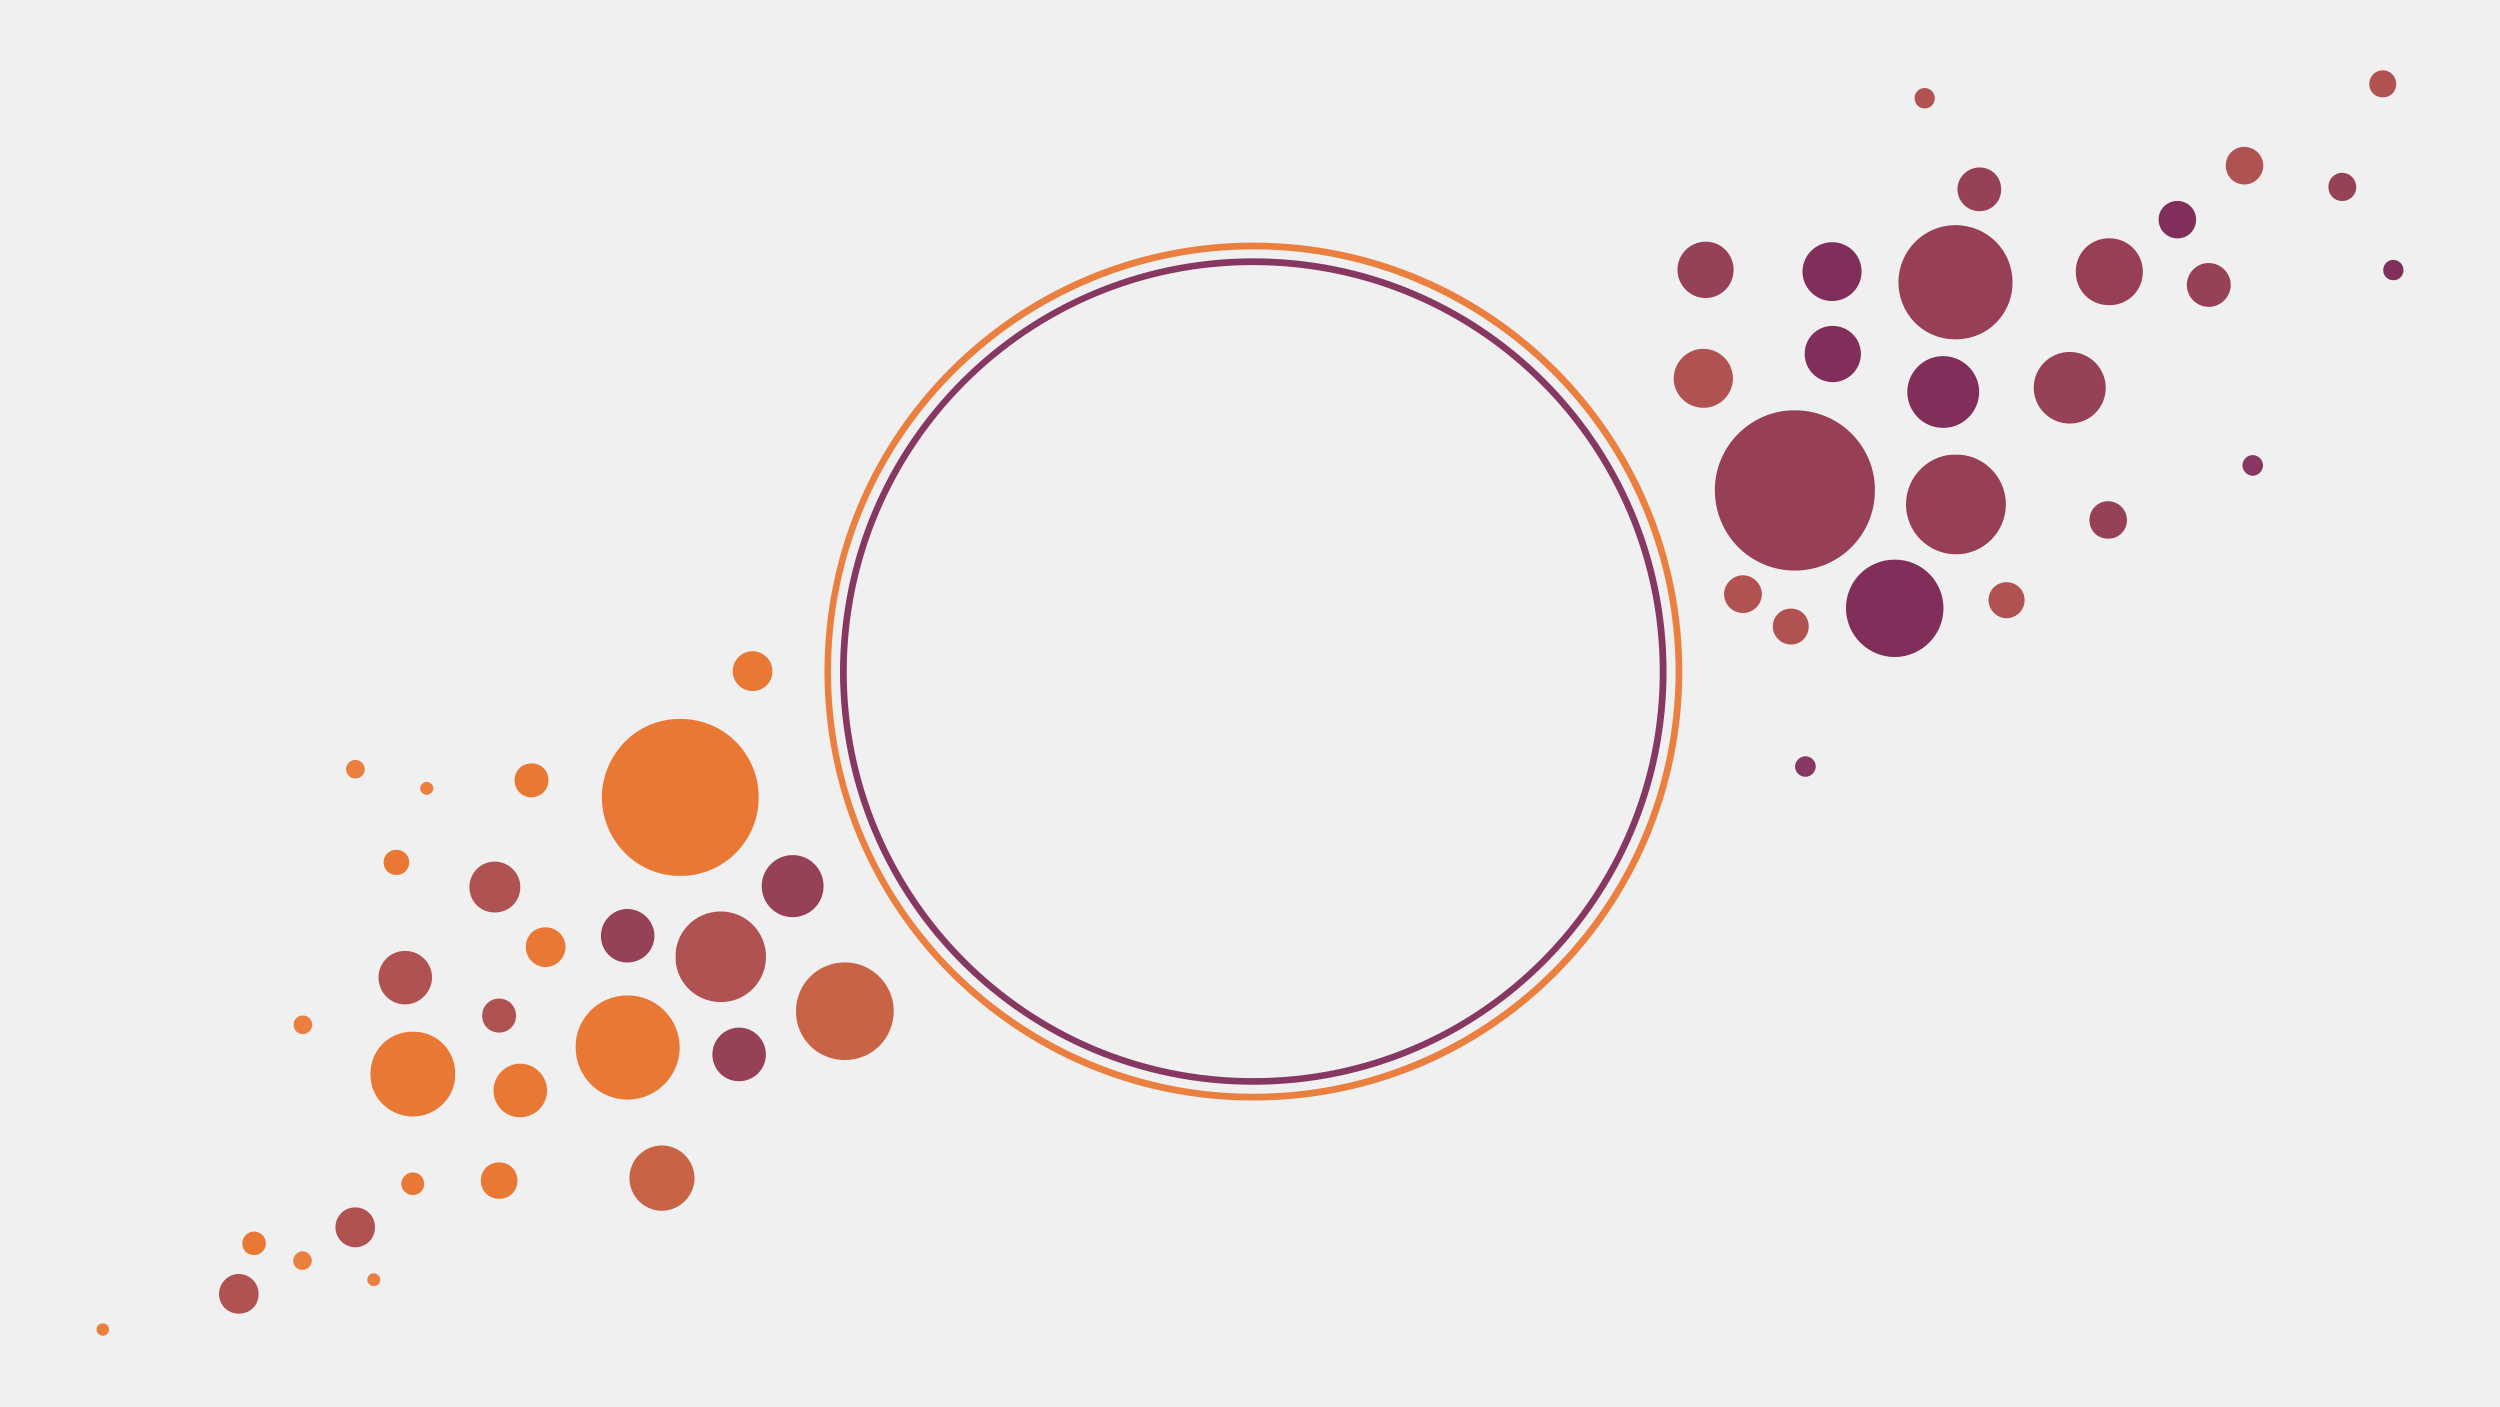
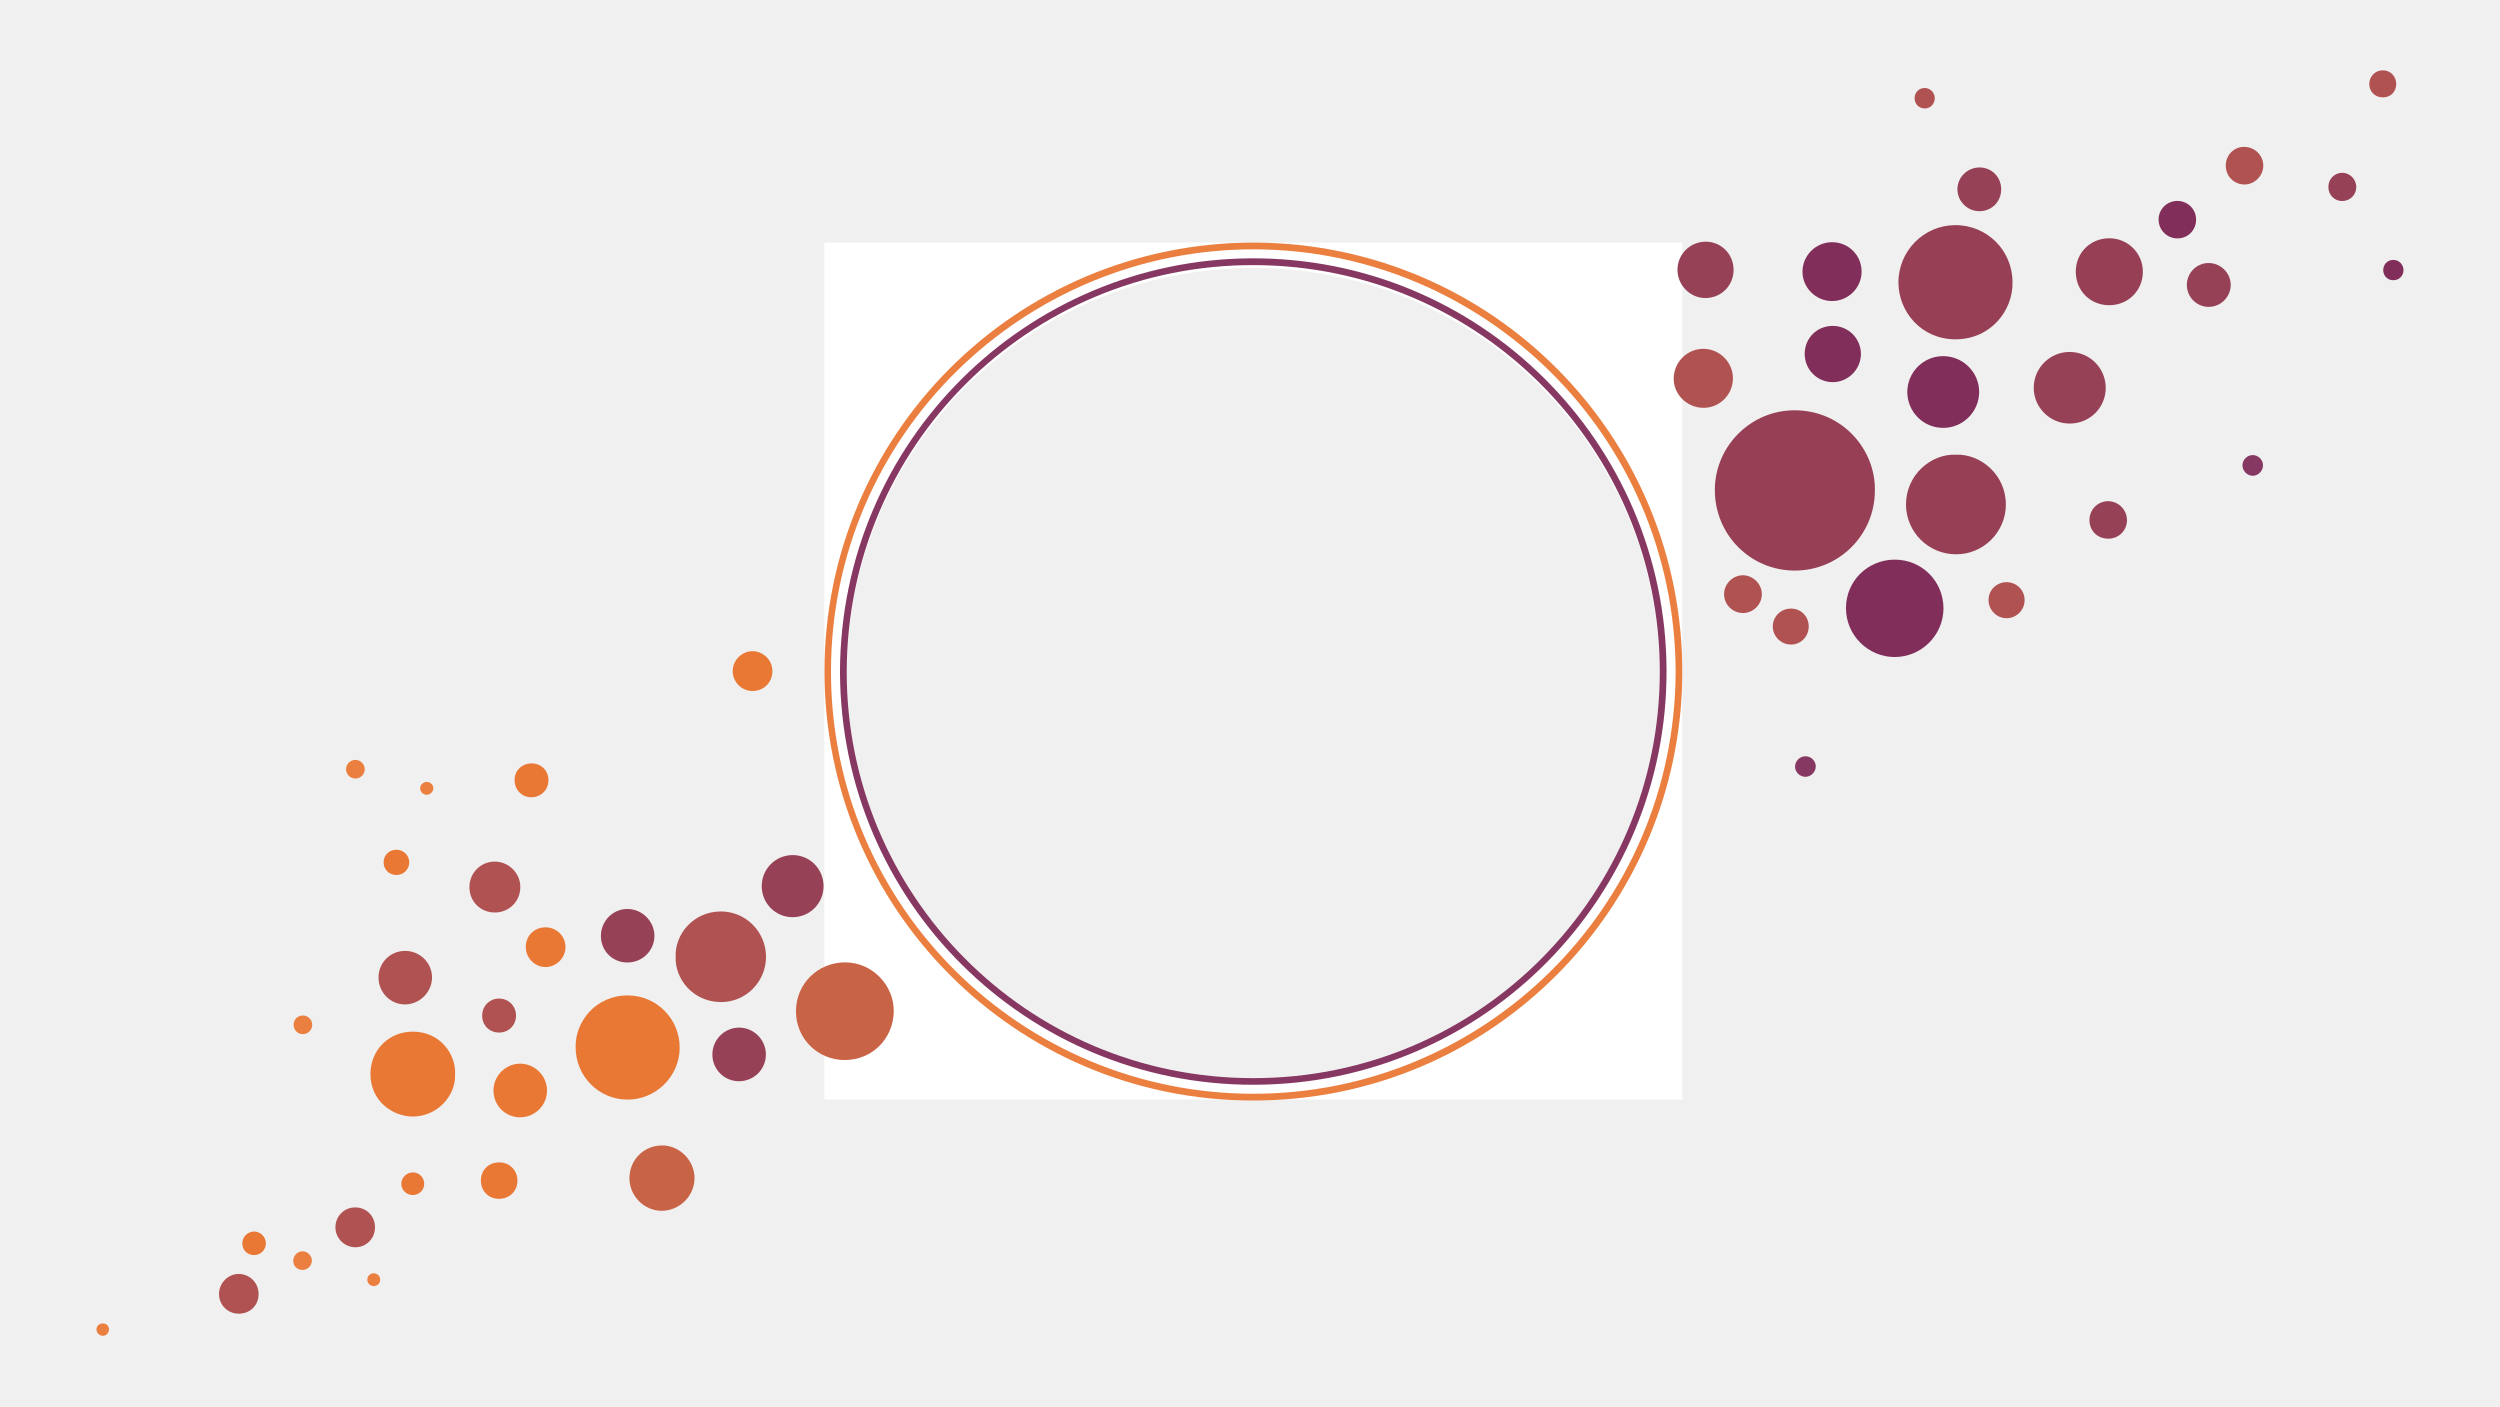
<svg xmlns="http://www.w3.org/2000/svg" version="1.1" x="0px" y="0px" viewBox="0 0 1920 1080" enable-background="new 0 0 1920 1080" xml:space="preserve">
  <g id="Layer_1">
+     <path fill="#FFFFFF" d="M633.1,186.3v658.2H1292V186.3H633.1z M962.5,828c-172.4,0-312.1-139.3-312.1-311.1   s139.7-311.1,312.1-311.1s312.1,139.3,312.1,311.1S1134.8,828,962.5,828z" />
    <path fill="#973F55" d="M1439.9,376.8c0,33.9-27.4,61.3-61.3,61.4c-34.3,0.1-61.7-27.6-61.6-62c0.1-33.7,27.8-61.3,61.6-61.1   C1415.3,315.3,1440.6,345.7,1439.9,376.8z" />
-     <path fill="#E97835" d="M582.6,612.6c0.4,30.8-24.7,60-60.1,60.1c-35.1,0.1-60.4-29-60.3-60.5c0.1-30.2,24.2-60.1,60.2-60.1   C559,552.2,583.3,582.5,582.6,612.6z" />
    <path fill="#EA7F3F" d="M962.8,186.3c183.6,0.4,330.1,149.6,329.2,331.2c-0.9,179.2-145.9,327.8-329.7,327.7   c-183.2-0.1-329-148.5-329.1-329.2C633,334.2,780.1,186.4,962.8,186.3z M1286.9,515.5c-0.9-182.3-148.3-322.9-322.2-324   c-178.1-1.1-326.5,142.7-326.5,324.3c0,180.7,146.9,324.2,324.2,324.2C1138.8,840.2,1286.4,697.8,1286.9,515.5z" />
    <path fill="#973F55" d="M1545.6,216.7c0.5,21.8-16.8,43.9-43.8,43.9c-26.2,0-43.7-21.1-43.8-43.5c-0.1-24.3,19.4-44.1,43.6-44.2   C1526,172.8,1545.6,192.3,1545.6,216.7z" />
    <path fill="#E97835" d="M442.1,804.2c-0.5-19.3,15.3-39.8,40.1-39.7c22.2,0,39.9,18.2,39.8,40.2c-0.1,22-18.3,39.9-40.2,39.8   C459.7,844.4,442,826.4,442.1,804.2z" />
    <path fill="#973F55" d="M1502.2,349.2c18.7-0.7,38.3,15.1,38.3,38.3c0,21.2-17.5,38.5-38.6,38.2c-21.1-0.2-38-17.2-38.1-38.2   C1463.8,364.7,1483,348.4,1502.2,349.2z" />
    <path fill="#C96345" d="M648.8,814.1c-20.9,0-37.5-16.5-37.5-37.4c0-21.1,16.7-37.6,37.8-37.6c20.9,0,37.6,17.7,37.3,37.7   C686.1,797.7,669.8,814.1,648.8,814.1z" />
    <path fill="#812E5A" d="M1455.2,429.8c20.9,0,37.4,16.7,37.4,37.5c-0.1,20.4-16.8,37.2-37.3,37.3c-20.6,0.1-37.6-16.8-37.6-37.5   C1417.7,446.3,1434.3,429.8,1455.2,429.8z" />
    <path fill="#B05251" d="M518.9,734.8c-0.7-17.3,13.6-34.7,34.6-34.8c19.2-0.1,34.8,15.6,34.8,34.8c0,19.2-15.6,35-34.7,34.8   C531.9,769.4,518.2,751.5,518.9,734.8z" />
    <path fill="#E97835" d="M349.5,824.9c0.8,16.6-13.7,32.6-32.4,32.6c-15.6,0-32.6-11.9-32.6-32.6c0-18.7,14.3-32.6,32.6-32.6   C338.6,792.3,350.3,810.4,349.5,824.9z" />
    <path fill="#974156" d="M1589.3,325.3c-15.1-0.1-27.4-12.4-27.4-27.5c0-15.3,12.6-27.7,27.9-27.5c15.2,0.2,27.4,12.4,27.4,27.6   C1617.2,313.2,1604.8,325.4,1589.3,325.3z" />
    <path fill="#973F55" d="M1619.7,234.4c-14.6-0.1-25.6-11.3-25.5-26c0.1-14.5,11.5-25.6,26.1-25.4c14.2,0.2,25.5,11.6,25.4,25.8   C1645.7,223.2,1634.3,234.5,1619.7,234.4z" />
    <path fill="#C96345" d="M483.4,904.9c0-13.9,10.8-25,24.8-25.2c13.5-0.2,25.1,11.3,25.2,24.9c0.1,13.6-11.2,25.1-24.9,25.3   C494.8,930,483.5,918.7,483.4,904.9z" />
    <path fill="#974156" d="M632.5,680.6c0,13.2-10.6,23.8-23.8,23.8c-13.2,0-23.7-10.7-23.7-23.9c0-13.2,10.7-23.8,23.8-23.8   C622,656.7,632.5,667.4,632.5,680.6z" />
    <path fill="#B05251" d="M1307.6,313.2c-12.5-0.4-22.5-10.7-22.2-22.9c0.3-12.6,10.8-22.7,23.3-22.4c12.4,0.3,22.4,10.7,22.2,23   C1330.7,303.5,1320.2,313.6,1307.6,313.2z" />
    <path fill="#812E5A" d="M1407,186c12.6,0,22.6,9.9,22.7,22.4c0.1,12.6-10.2,22.9-22.9,22.8c-12.4-0.1-22.6-10.4-22.5-22.7   C1384.4,196.1,1394.5,186.1,1407,186z" />
    <path fill="#974156" d="M1331.4,207c0.1,12.1-9.3,21.7-21.3,21.9c-11.8,0.2-21.7-9.6-21.8-21.5c-0.1-11.9,9.4-21.6,21.4-21.8   C1321.6,185.4,1331.3,195,1331.4,207z" />
    <path fill="#812E5A" d="M1386,271.6c0.1-12.1,9.6-21.4,21.7-21.3c12,0.1,21.5,9.7,21.5,21.7c-0.1,11.8-10,21.6-21.8,21.5   C1395.4,293.4,1385.9,283.6,1386,271.6z" />
    <path fill="#E97835" d="M399.5,858.1c-11.5,0-20.6-9.2-20.5-20.8c0.1-11.2,9.3-20.4,20.5-20.4c11.2,0,20.5,9.2,20.6,20.4   C420.3,848.7,411,858,399.5,858.1z" />
    <path fill="#974156" d="M481.8,739.2c-11.4,0-20.3-8.9-20.3-20.4c0-11.5,9.3-20.9,20.6-20.7c11.1,0.1,20.4,9.4,20.5,20.5   C502.6,730.1,493.4,739.2,481.8,739.2z" />
    <path fill="#974156" d="M567.4,830.4c-11.3-0.1-20.3-9.2-20.3-20.5c0-11.5,9.4-20.8,20.7-20.7c11.2,0.1,20.4,9.4,20.4,20.6   C588.2,821.3,579,830.4,567.4,830.4z" />
    <path fill="#B05251" d="M290.7,750.7c0-11.3,9-20.4,20.3-20.4c11.5-0.1,20.9,9.2,20.8,20.5c-0.1,11.1-9.3,20.4-20.5,20.6   C300,771.6,290.7,762.3,290.7,750.7z" />
    <path fill="#B05251" d="M380,700.8c-11,0-19.4-8.4-19.5-19.4c0-10.9,8.5-19.6,19.3-19.7c10.9-0.1,20,9,19.8,19.8   C399.5,692.4,390.9,700.8,380,700.8z" />
    <path fill="#974156" d="M1679.5,218.8c0-9.2,7.5-16.8,16.7-16.8c9.2,0,16.8,7.4,17,16.6c0.1,9.4-7.6,17.1-17,17.1   C1686.9,235.6,1679.5,228.1,1679.5,218.8z" />
    <path fill="#974156" d="M1536.9,145.5c0,9.4-7.3,16.7-16.7,16.7c-9.2,0-16.8-7.5-16.9-16.7c-0.1-9.3,7.7-17,17.2-16.9   C1529.8,128.7,1537,136.1,1536.9,145.5z" />
    <path fill="#E97835" d="M593.2,515.8c-0.1,8.5-6.9,15-15.4,14.9c-8.4-0.1-15.1-7-15.1-15.4c0.1-8.5,7.3-15.5,15.7-15.2   C586.8,500.5,593.4,507.4,593.2,515.8z" />
    <path fill="#B05251" d="M183.3,1008.9c-8.5,0-15.2-6.8-15.1-15.3c0.1-8.4,7.2-15.4,15.4-15.2c8.4,0.2,15.1,7,15,15.5   C198.6,1002.5,192,1009,183.3,1008.9z" />
    <path fill="#B05251" d="M272.7,927.3c8.6-0.1,15.2,6.5,15.3,15.1c0.1,8.6-6.5,15.4-14.9,15.5c-8.4,0.1-15.4-6.8-15.5-15.1   C257.5,934.2,264.2,927.3,272.7,927.3z" />
    <path fill="#E97835" d="M403.8,727.5c-0.1-8.7,6.4-15.3,15-15.3c8.6-0.1,15.4,6.6,15.5,15c0.1,8.3-6.8,15.3-15.1,15.5   C410.9,742.8,403.9,735.9,403.8,727.5z" />
    <path fill="#B05251" d="M1338.3,470.8c-7.9-0.2-14.2-6.6-14.2-14.5c0-8,6.8-14.6,14.7-14.5c7.8,0.2,14.3,6.8,14.3,14.5   C1353.1,464.4,1346.3,471,1338.3,470.8z" />
    <path fill="#B05251" d="M1709.4,127c0.1-8,6.3-14.3,14.2-14.2c8.1,0,14.7,6.6,14.6,14.6c-0.1,7.7-6.7,14.3-14.4,14.3   C1715.7,141.7,1709.3,135.3,1709.4,127z" />
    <path fill="#974156" d="M1619.3,413.7c-8.4,0.1-14.6-6-14.6-14.3c0-8,6.2-14.3,14.1-14.5c8-0.1,14.7,6.5,14.7,14.5   C1633.6,407.3,1627.3,413.7,1619.3,413.7z" />
    <path fill="#812E5A" d="M1686.6,168.6c0,8.2-6.3,14.6-14.5,14.5c-7.9-0.1-14.2-6.4-14.3-14.3c-0.1-8.1,6.4-14.5,14.5-14.5   C1680.3,154.4,1686.6,160.7,1686.6,168.6z" />
    <path fill="#E97835" d="M369.3,906.5c0.1-8.1,6.2-14,14.5-13.8c7.8,0.2,13.7,6.3,13.6,14.2c-0.1,8.1-6.3,14-14.5,13.8   C375,920.5,369.2,914.5,369.3,906.5z" />
    <path fill="#B05251" d="M1554.9,461c0,7.5-6.2,13.7-13.7,13.8c-7.6,0.1-14.1-6.3-14-14c0-7.8,6.3-13.8,14.1-13.7   C1549,447.3,1555,453.4,1554.9,461z" />
    <path fill="#B05251" d="M1389.1,481.1c0,7.9-6.2,14.1-13.9,13.9c-7.5-0.1-13.7-6.4-13.7-13.8c0-7.8,6.3-13.9,14.1-13.8   C1383.2,467.4,1389.1,473.4,1389.1,481.1z" />
    <path fill="#B05251" d="M383.1,793c-7.4-0.1-12.9-5.7-12.8-13.2c0.1-7.4,5.9-13,13.2-12.9c7.3,0.1,12.9,5.9,12.8,13.3   C396.2,787.6,390.5,793.1,383.1,793z" />
    <path fill="#E97835" d="M395.2,599c0.1-7.4,5.7-12.8,13.3-12.7c7.4,0.1,12.9,5.8,12.7,13.2c-0.1,7.3-6,12.9-13.3,12.8   C400.6,612.2,395.1,606.4,395.2,599z" />
    <path fill="#974156" d="M1809.6,143.7c0,5.9-4.7,10.6-10.6,10.7c-6.1,0.1-10.9-4.7-10.8-10.9c0-6,4.6-10.7,10.5-10.8   C1804.7,132.7,1809.6,137.6,1809.6,143.7z" />
    <path fill="#B05251" d="M1829.8,74.8c-5.9-0.1-10.3-4.6-10.2-10.4c0.1-5.8,4.6-10.4,10.3-10.4c5.9-0.1,10.5,4.7,10.4,10.7   C1840.2,70.7,1835.8,74.9,1829.8,74.8z" />
    <path fill="#E97835" d="M304.3,672c-5.5-0.1-9.7-4.2-9.7-9.7c0-5.6,4.4-9.9,10.2-9.7c5.4,0.1,9.7,4.7,9.5,10   C314.1,668,309.7,672.1,304.3,672z" />
    <path fill="#E97835" d="M195.3,963.9c-5.2,0.1-9.2-3.7-9.2-8.9c-0.1-5,4.1-9.2,9.1-9.2c4.7,0,8.8,4,9,8.8   C204.4,959.6,200.4,963.8,195.3,963.9z" />
    <path fill="#E97835" d="M317,917.8c-4.9,0-8.9-4-8.8-8.8c0.1-4.8,4.2-8.7,9.1-8.6c4.7,0.1,8.4,3.9,8.5,8.6   C325.9,913.9,322,917.8,317,917.8z" />
    <path fill="#873862" d="M1394.5,588.7c0,4.2-3.7,7.9-8,7.9c-4.2,0-8-3.7-7.9-7.9c0-4.2,3.7-7.9,8-7.9   C1390.9,580.8,1394.6,584.4,1394.5,588.7z" />
    <path fill="#873862" d="M1730.1,349.5c4.3,0,7.9,3.6,7.9,7.9c0,4.3-3.7,8-7.9,8c-4.2,0-7.9-3.7-7.9-8   C1722.2,353.1,1725.8,349.5,1730.1,349.5z" />
    <path fill="#B05251" d="M1485.9,75.2c0.1,4.5-3.3,8.1-7.6,8.1c-4.4,0.1-7.8-3.4-7.9-7.8c0-4.3,3.1-7.7,7.3-7.9   C1482,67.3,1485.8,70.8,1485.9,75.2z" />
    <path fill="#812E5A" d="M1837.9,199.6c4.4-0.1,7.9,3.4,8,7.8c0,4.4-3.4,7.9-7.9,7.8c-4.3,0-7.5-3.2-7.7-7.5   C1830.3,203.1,1833.5,199.7,1837.9,199.6z" />
    <path fill="#EA7F3F" d="M232.8,794.2c-3.9,0.1-7.1-2.8-7.3-6.7c-0.3-4.1,2.8-7.5,6.9-7.6c4.1-0.1,7.4,3.1,7.4,7.2   C239.7,791,236.6,794.1,232.8,794.2z" />
    <path fill="#EA7F3F" d="M280.1,591.2c-0.2,3.8-3.5,6.8-7.4,6.7c-4-0.1-7.2-3.6-6.9-7.6c0.2-3.8,3.5-6.8,7.4-6.7   C277.2,583.8,280.3,587.2,280.1,591.2z" />
    <path fill="#EA7F3F" d="M232.5,961c4,0.1,7.3,3.8,7,7.6c-0.3,3.8-3.5,6.8-7.4,6.7c-4.2-0.1-7.1-3.3-6.9-7.5   C225.5,964,228.8,960.8,232.5,961z" />
    <path fill="#EA7F3F" d="M327.9,610.4c-2.7,0.1-5.3-2.3-5.2-5c0-2.6,2.3-4.8,4.9-4.9c2.6-0.1,5,2,5.2,4.5   C333,607.7,330.6,610.3,327.9,610.4z" />
    <path fill="#EA7F3F" d="M292,982.8c0,2.7-2,4.8-4.8,4.9c-2.9,0.1-5.2-2.2-5.1-5.1c0.1-2.7,2.2-4.7,5-4.7   C289.9,978,292,980.1,292,982.8z" />
    <path fill="#EA7F3F" d="M78.9,1016.4c2.9,0,4.8,1.9,4.8,4.6c0,2.7-2.2,4.9-4.7,4.9c-2.5,0-4.9-2.3-4.9-4.8   C74.1,1018.4,76.1,1016.4,78.9,1016.4z" />
    <path fill="#873862" d="M645.1,515.9c0.6-177.6,143.7-316.3,315.2-317.5c176.6-1.2,318.8,141.7,319.6,315.8   c0.9,173.8-139.5,318.6-317,318.9C788.9,833.4,645.7,693.3,645.1,515.9z M1274.7,515.7c0-170.7-137.8-311.6-311.5-312.1   c-172.9-0.5-312.6,139-312.9,312.1C650,686.4,787.9,828,962.5,828C1137.4,828,1274.9,686.1,1274.7,515.7z" />
    <path fill="#812E5A" d="M1464.8,301.1c0-15.1,12.2-27.5,27.3-27.6c15.4-0.1,27.9,12.3,27.9,27.5c0,15.3-12.6,27.8-27.8,27.6   C1477.1,328.6,1464.9,316.3,1464.8,301.1z" />
  </g>
-   <g id="Layer_2" display="none">
+   <g id="View_Btns" display="none">
+     <rect x="633.3" y="852.1" display="inline" fill="none" width="658.9" height="173.9" />
    <path display="inline" fill="#EA7F3F" d="M744.3,937.8c0-47.6,38.6-85.8,86.3-85.7c48,0.1,85.6,39.9,85.3,86.2   c-0.4,47.1-38.4,85-85.7,85.2C785.3,1023.8,744.6,987.5,744.3,937.8z M830.5,857.2c-44.7-0.1-80.8,35.7-80.9,80.2   c-0.1,44.8,35.9,81.1,80.6,81c44.2-0.2,80.5-35.4,80.5-80.7C910.6,891.4,873.1,857.4,830.5,857.2z" />
    <path display="inline" fill="#EA7F3F" d="M836.1,949.4c0.1-1.9,0.1-3.8,0.3-5.7c0.7-5.4,4.9-8.1,10-6.4c1.9,0.6,3.7,1.9,5.2,3.2   c6.2,5.3,8.8,12.4,10,20.1c0.6,3.6,0.7,7.3,0.9,11c0.1,1.7-0.2,3.5-0.6,5.2c-1.2,4.8-4.8,7.1-9.7,6.1c-6.9-1.4-16.6-9.4-16-19.1   c0.2-3.2-0.1-6.4-0.2-9.6C836,952.6,836,951,836.1,949.4z M840.9,955.3C840.9,955.3,840.9,955.3,840.9,955.3c0,2.5,0,5.1,0,7.6   c0,6.7,3.8,12.2,10.1,14.7c4.4,1.8,6.8,0.4,7-4.5c0.2-6.6-0.5-13-2.6-19.3c-1.3-3.8-3.4-7.2-6.4-9.9c-0.8-0.7-1.7-1.5-2.7-2   c-3.1-1.6-5.2-0.3-5.3,3.3C840.8,948.6,840.9,951.9,840.9,955.3z" />
    <path display="inline" fill="#EA7F3F" d="M823.9,955.2c-0.1,3.4-0.5,6.8-0.1,10c0.9,7.3-9.1,17.1-16.8,17.7c-4.3,0.4-7-1.4-8.5-5.5   c-0.3-0.9-0.6-1.8-0.7-2.8c-0.4-8.9,0.2-17.7,4.3-25.7c1.7-3.3,4.2-6.4,7-9c1.7-1.6,4.4-2.7,6.8-3c4.4-0.7,7.4,2.1,7.7,6.5   c0.2,2.1,0.2,4.1,0.2,6.2C823.9,951.5,823.9,953.3,823.9,955.2z M819.5,955.7C819.5,955.7,819.5,955.7,819.5,955.7   c0-3.5,0.1-7-0.1-10.5c-0.2-3.6-2.2-4.8-5.5-3.2c-1.1,0.6-2.3,1.3-3,2.3c-2,2.7-4.1,5.3-5.5,8.3c-3.1,6.8-3.4,14.2-3,21.6   c0.2,3.6,2,4.7,5.5,3.9c5.8-1.3,11.3-7.8,11.5-13.8C819.6,961.5,819.5,958.6,819.5,955.7z" />
    <path display="inline" fill="#49485A" d="M833.4,884.2c-2.5,0.4-4.9,0.7-7.5,1.1c-0.8,4.3,3.8,1.5,4.6,3.7c0.1,3-5.8-0.4-4.5,4.2   c1,0.1,2,0.2,3.1,0.4c1,0.1,2,0.3,3.4,0.5c-2.6,2.1-3,2.1-8.8,1.2c0-4.1,0-8.1,0-12.2c3.9-2.5,7.8,0.7,11.9-0.3   c0.9,2.3,1.8,4.6,3,7.5c1.3-3,2.3-5.4,3.5-8c3.1,1.8,2.3,5.3,4.3,7.3c2.3-1.7,1.3-5.5,4.1-7.2c0.8,3.1-1,8.8-4,13.3   c-2.5-1.6-1.9-5-4.1-7.2c-1.1,2.5-2.1,4.8-3.4,7.8C835.5,892.6,835.8,887.7,833.4,884.2z" />
    <path display="inline" fill="#E7E7EA" d="M823.9,955.2c0-1.8,0-3.7,0-5.5c3.4-0.5,4.4-2.9,4.5-5.8c0.1-2.5,0-5.1,0.1-7.7   c0-1.6,0.6-3,2.4-3c1.8,0,2.3,1.4,2.3,3c0,2.6,0.1,5.1,0,7.7c-0.1,2.5,0.6,4.4,2.9,5.5c0,1.6,0,3.2-0.1,4.8   c-1.9-0.8-3.7-1.6-5.7-2.5C828.3,952.8,826.1,954,823.9,955.2z" />
    <path display="inline" fill="#49485A" d="M851.4,906.8c-1.7-0.3-3.3-0.9-4.6-0.6c-1.4,0.3-3.1,1.4-3.6,2.5   c-0.5,1.2-0.1,3.3,0.8,4.3c0.9,1,2.8,1.2,4.2,1.2c0.6,0,1.2-1.3,2.1-2.4c-2.1-0.6-3.4-1-5.7-1.7c2.8-1.8,4.9-1.2,7.3-1.1   c0,2.4,0,4.7,0,7.4c-1.9,0.1-3.9,0.4-5.9,0.3c-2.8-0.2-5-2.3-5.6-5.1c-0.6-2.8,0.6-5.6,2.9-7c2.4-1.5,5.3-1.4,7.5,0.5   C851.3,905.3,851.2,906,851.4,906.8z" />
    <path display="inline" fill="#49485A" d="M827.6,916.6c0-4.1,0-8.3,0-12.7c4,0.9,4.4,5.6,7.7,7.1c1.3-2.2-0.5-5.1,1.5-7.2   c1.6,2.9,1.8,7.5,0.6,13.1c-3.8-1.2-4.3-5.6-7.5-7.3C828.7,911.9,830.5,914.6,827.6,916.6z" />
    <path display="inline" fill="#49485A" d="M816.2,903.8c1.9,1.7,0.8,3.9,1.1,5.8c0.2,2-0.5,4.4,2.3,5c1.8,0.4,2.6-1.4,2.8-5   c0.1-1.9-0.9-4.1,1-5.8c1.6,2.9,1.7,9.3,0.3,11.3c-1.9,2.6-5.8,2.6-7.7,0C814.4,912.9,814.5,906.6,816.2,903.8z" />
    <path display="inline" fill="#49485A" d="M806.7,883.1c3.4,1.2,2.3,4.9,4.6,6.7c2-2,1.3-5.4,4-7.1c0.7,3.1-1,8.8-4.2,13.6   C808.6,892,807.5,887.6,806.7,883.1z" />
    <path display="inline" fill="#49485A" d="M819.8,882.9c0.7,4.3,1.1,8.5,0.2,13.3C817.5,893.1,817.4,885.9,819.8,882.9z" />
    <path display="inline" fill="#49485A" d="M807.9,914.5c1.9,0.2,3.6,0.4,6.1,0.7c-3.1,2.7-5.7,1.4-8.6,1.7   c-0.2-4.4-0.5-8.6,0.7-12.8C808.5,907.2,806.6,910.9,807.9,914.5z" />
    <path display="inline" fill="#873862" d="M1186.1,939.8c0,47.5-38.1,85.6-85.7,85.7c-47.4,0.1-85.5-38.2-85.7-85.7   c-0.1-47.7,39.4-86.1,86.2-85.7C1148.1,854.5,1186.1,892.5,1186.1,939.8z M1181,940c0-44.6-35.9-80.7-80.3-80.8   c-44.5,0-80.8,36-80.9,80.3c-0.1,44.4,36.1,80.8,80.4,80.8C1144.8,1020.5,1180.9,984.5,1181,940z" />
    <path display="inline" fill="#E7E7EA" d="M1105.8,951.5c0.4-1.6,1.2-3.3,1.1-4.8c-0.3-3.6,1.7-6,4.4-7.3c2.6-1.3,5.7-0.8,8.2,1.1   c7.2,5.5,11.3,12.9,12.4,21.8c0.4,3.3,0.9,6.6,0.9,9.9c0,2.2-0.3,4.4-0.9,6.6c-1.2,4.8-5.7,7.3-10.3,5.7c-5.3-1.9-9.5-5.4-12.5-10   c-1.3-2-1.8-4.7-2.1-7.2c-0.4-3.5-0.1-7-0.2-10.5C1106.6,955.1,1106.2,953.3,1105.8,951.5z M1110.9,956.6c0,3-0.1,6.1,0,9.1   c0.2,7.2,5.4,12.2,11.1,14.2c4.1,1.4,6.2,0,6.1-4.3c-0.1-4.9-0.2-9.9-1-14.7c-0.9-5.4-3-10.4-7.1-14.3c-1.1-1.1-2.5-2.1-3.9-2.6   c-3.1-1.1-4.9,0.1-5.1,3.5C1110.8,950.5,1110.9,953.5,1110.9,956.6z" />
    <path display="inline" fill="#49485A" d="M1116.2,891.9c2.3-2.1,1.6-5.6,4.2-7.5c0.7,3.3-1.2,9.4-4.3,13.8   c-0.7-1.5-1.3-2.6-1.8-3.8c-0.5-1.1-1-2.3-1.8-4.3c-0.8,1.9-1.3,3.1-1.8,4.3c-0.5,1.1-1,2.3-1.8,4.2c-3.2-3.8-3.2-8.4-5.4-11.8   c-2.3,0.2-4.6,0.4-7,0.6c-0.1,0.7-0.2,1.3-0.3,2.2c1.7,0.5,3.4,0.9,5,1.3c0,0.3,0,0.7,0,1c-1.5,0.3-2.9,0.7-4.5,1   c-0.8,1.8-0.5,2.8,1.9,2.8c1.3,0,2.7,0.2,4,0.8c-2.5,2.4-5.4,1.1-8.5,1.3c0-4.4,0-8.4,0-12.6c3.8-2,7.6,0.2,11.5-0.2   c0.9,2.3,1.7,4.5,2.9,7.6c1.3-3,2.4-5.5,3.6-8.1C1114.9,886.3,1114.6,889.4,1116.2,891.9z" />
    <path display="inline" fill="#873862" d="M1105.8,951.5c0.4,1.8,0.8,3.6,1.1,5.4c-2.2-1.1-4.5-2.1-6.9-3.3c-1.6,1-3.5,2.2-5.7,3.6   c-0.6-2.5-0.9-4.3,0.8-5.7c2.6-2.1,3-5.1,3-8.2c0-2.1-0.2-4.2,0.1-6.2c0.1-0.8,1.2-2,1.9-2.1c0.7,0,2,1.1,2.1,1.8   c0.3,2.5,0.2,5.1,0.3,7.6C1102.7,947.3,1103,950,1105.8,951.5z" />
    <path display="inline" fill="#49485A" d="M1092.6,913c1.1-2.5,2.1-4.9,3.3-7.5c2.9,1.7,2.3,5.1,4.4,7.3c1.2-2.5,2.4-4.8,3.9-8   c0.8,4-1,9.9-4.2,14.4c-0.7-1.5-1.3-2.6-1.8-3.8c-0.5-1.1-1-2.3-1.8-4.3c-1.3,3.1-2.4,5.4-3.4,7.8c-0.4,0-0.8-0.1-1.1-0.1   c-1.7-4.1-3.6-8.2-4.3-13.7C1091.1,907.3,1090.4,910.9,1092.6,913z" />
    <path display="inline" fill="#49485A" d="M1134.3,910.3c1.6,0.4,2.6,0.6,3.6,1c2.6,0.8,3.7,2.5,3.3,4.5c-0.5,2.2-2.6,3.5-5.1,3.2   c-2.1-0.3-2.5-0.7-3.4-3.8c1.9-1,4.7,4.4,6.1-0.7c-2.4-1.5-7.1-0.6-6.3-5.5c0.4-2.2,2.7-3.6,5.1-3.2c2.4,0.4,3.1,1.3,3,4.3   C1138.7,909.5,1136.8,906.2,1134.3,910.3z" />
    <path display="inline" fill="#49485A" d="M1078.9,913.6c-0.3,1.8-0.6,3.4-0.9,5.3c-2-2.2-2.3-5.4-1.3-12.8c2.8-0.8,5.7-1.3,7.8,1.2   c2,2.4,0.4,4.4-1.3,6.2c0.6,1.7,1.1,3.2,1.8,5.2C1081.2,918.6,1082.2,914.3,1078.9,913.6z M1077.4,909.2c1.5,1,2.1,1.7,2.8,1.9   c1.2,0.2,2.7,0.2,2.7-1.6c0-0.5-1.3-1.3-2-1.4C1080,908,1079.1,908.6,1077.4,909.2z" />
    <path display="inline" fill="#49485A" d="M1117.8,918.6c-5.6-3.4-4.2-3.7-10,0c-0.2-2.9,2-8.7,4.8-12.6   C1115.2,908.5,1118,915.3,1117.8,918.6z M1113.4,911.2c-0.4,0-0.9,0-1.3,0c0,0.8,0,1.6,0.1,2.4c0,0.1,0.8,0.1,1.2,0.1   C1113.4,912.9,1113.4,912,1113.4,911.2z" />
    <path display="inline" fill="#49485A" d="M1062.2,905.5c2.4,4.4,3.9,8.6,5.8,13.8c-2.7-1.4-4.2-2.5-5.9-3.1   c-2.5-0.9-3.3,1.8-4.9,2.8C1056.3,916.1,1058.7,909.7,1062.2,905.5z M1062.2,911.1c-0.4,0-0.7,0.1-1.1,0.1c0.1,0.8,0.1,1.7,0.2,2.5   c0.4-0.1,0.9-0.1,1.3-0.2C1062.4,912.7,1062.3,911.9,1062.2,911.1z" />
    <path display="inline" fill="#49485A" d="M1081.5,898.8c-3-5-3.9-9.3-5.6-14.3c4.5,1.3,3.1,5.6,5.5,7.3c2.1-2,1.2-5.6,4.9-7.5   C1085.5,889.5,1083.6,893.6,1081.5,898.8z" />
    <path display="inline" fill="#49485A" d="M1124.1,918.8c0.8-5-1.6-8.6-4.8-12.1c3.6-1.4,3.7,2.2,5.9,2.9c1.2-1.1,2.7-2.5,4.9-4.5   c-0.3,1.8-0.1,2.8-0.5,3.3c-2.4,2.6-3.9,5.4-3.4,9c0.1,0.5-0.5,1-0.7,1.5C1125,918.8,1124.6,918.8,1124.1,918.8z" />
    <path display="inline" fill="#49485A" d="M1072.1,906.1c0.4,4.2,0.5,8.5-0.9,12.7c-1.7-4.2-1.2-8.5-1.1-12.7   C1070.8,906,1071.4,906.1,1072.1,906.1z" />
    <path display="inline" fill="#49485A" d="M1089,897.5c-0.6-4.1-0.4-8.3-0.1-13.3c3,2.4,1.7,4.9,1.9,7c0.2,2.1,0,4.2-0.1,6.4   C1090.1,897.5,1089.6,897.5,1089,897.5z" />
    <path display="inline" fill="#E7E7EA" d="M1077.4,909.2c1.8-0.6,2.6-1.2,3.5-1.1c0.7,0.1,2,0.9,2,1.4c0.1,1.8-1.4,1.8-2.7,1.6   C1079.4,910.9,1078.8,910.2,1077.4,909.2z" />
    <path display="inline" fill="#E7E7EA" d="M1113.4,911.2c0,0.8,0,1.7,0,2.5c-0.4,0-1.2,0-1.2-0.1c-0.1-0.8-0.1-1.6-0.1-2.4   C1112.5,911.2,1112.9,911.2,1113.4,911.2z" />
    <path display="inline" fill="#E7E7EA" d="M1062.2,911.1c0.1,0.8,0.3,1.7,0.4,2.5c-0.4,0.1-0.9,0.1-1.3,0.2   c-0.1-0.8-0.1-1.7-0.2-2.5C1061.4,911.2,1061.8,911.1,1062.2,911.1z" />
    <path display="inline" fill="#E7E7EA" d="M1093.7,956.9c0,3.5,0.2,7.1-0.2,10.5c-0.3,2.5-0.8,5.2-2.1,7.2c-3,4.6-7.2,8.1-12.5,10   c-4.5,1.6-9.1-1-10.3-5.7c-0.5-2.1-0.9-4.4-0.9-6.6c0.1-3.3,0.5-6.6,0.9-9.9c1.2-9,5.3-16.3,12.4-21.8c2.5-1.9,5.5-2.4,8.2-1.1   c2.7,1.3,4.7,3.6,4.4,7.3c-0.1,1.6,0.7,3.2,1.1,4.8C1094.5,953.3,1094.1,955.1,1093.7,956.9z M1089.8,947.5   c-0.1-3.3-1.9-4.6-5.1-3.5c-1.4,0.5-2.8,1.5-3.9,2.6c-4.2,3.8-6.2,8.9-7.1,14.3c-0.8,4.8-0.9,9.8-1,14.7c-0.1,4.3,2,5.7,6.1,4.3   c5.6-2,10.8-7,11.1-14.2c0.1-3,0-6.1,0-9.1C1089.8,953.5,1089.9,950.5,1089.8,947.5z" />
  </g>
-   <g id="Layer_3" display="none">
+   <g id="Get_Started_Btn" display="none">
    <path display="inline" fill="#49485A" d="M1818,896.6c-0.1,67.2-54.2,121.3-121.4,121.5c-67.8,0.2-122.2-54.6-122.1-122.8   c0.2-66.8,55-121.4,122-121C1769.4,774.7,1819.4,834.9,1818,896.6z" />
  </g>
  <g id="Layer_4" display="none">
    <circle display="inline" fill="#B05251" cx="960" cy="515.8" r="313.1" />
  </g>
+   <g id="Nav_Content" display="none">
+     <rect x="78.9" y="54" display="inline" fill="#E97835" width="553.6" height="440.9" />
+   </g>
+   <g id="Start_Again_Btn" display="none">
+     <ellipse display="inline" fill="#E97835" cx="513.8" cy="316.3" rx="60.2" ry="60.3" />
+   </g>
+   <g id="Funding_Logos" display="none">
+     <rect x="74.1" y="586" display="inline" fill="#E97835" width="191.7" height="190.5" />
+   </g>
+   <g id="Action_Btn" display="none">
+     <rect x="1574.6" y="774.3" display="inline" fill="#E97835" width="243.5" height="243.8" />
+   </g>
</svg>
